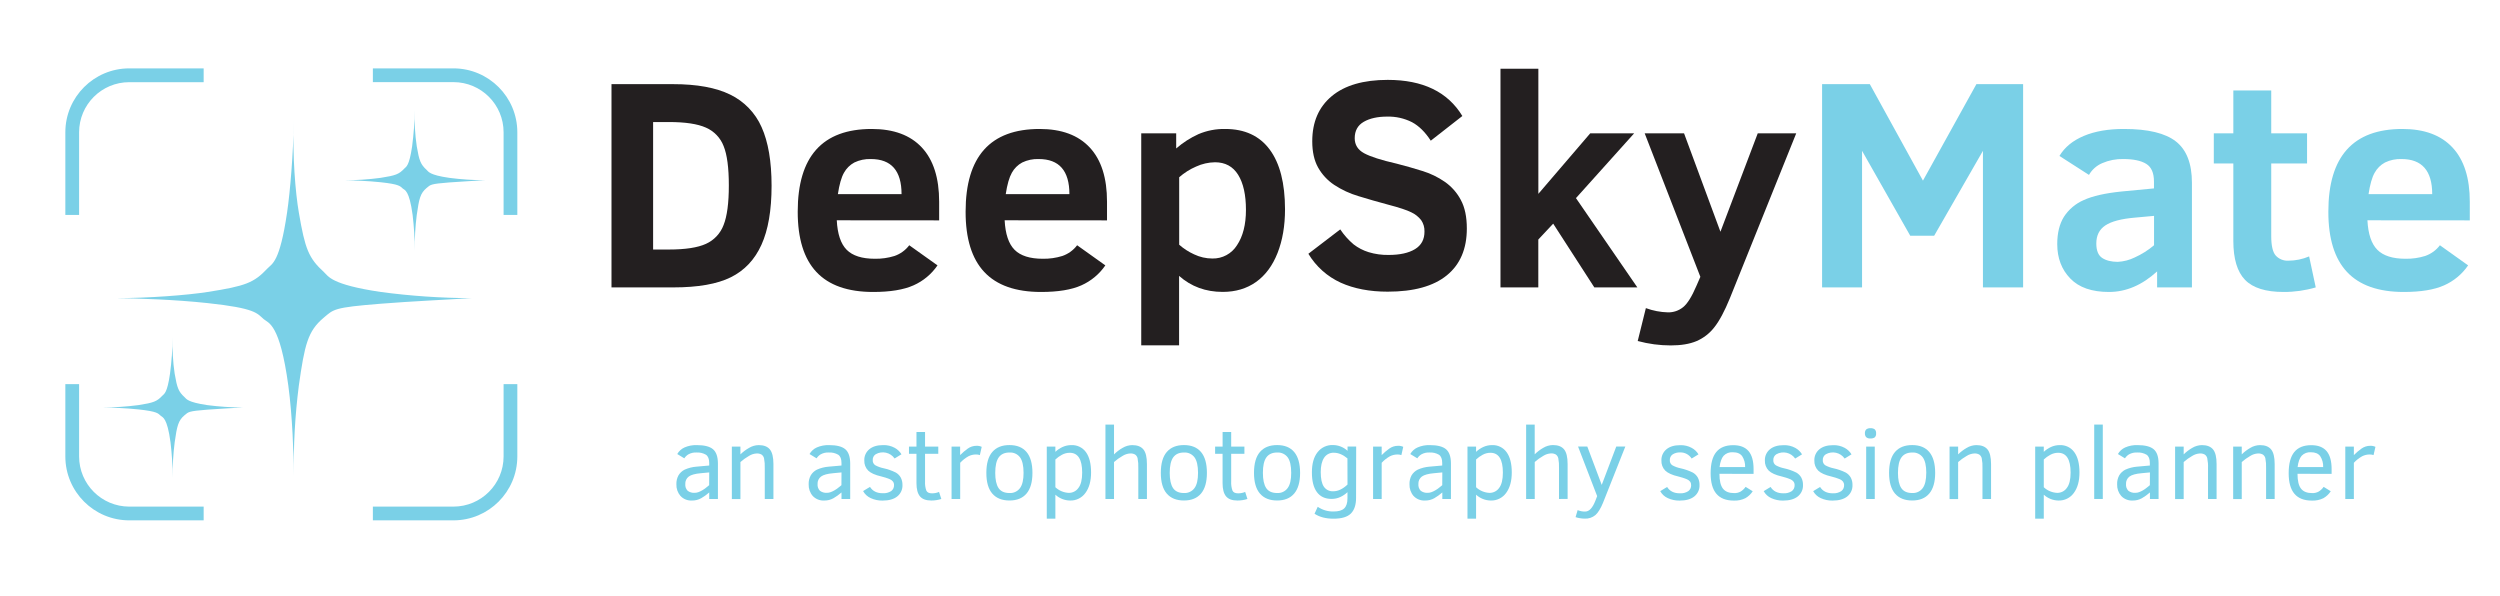
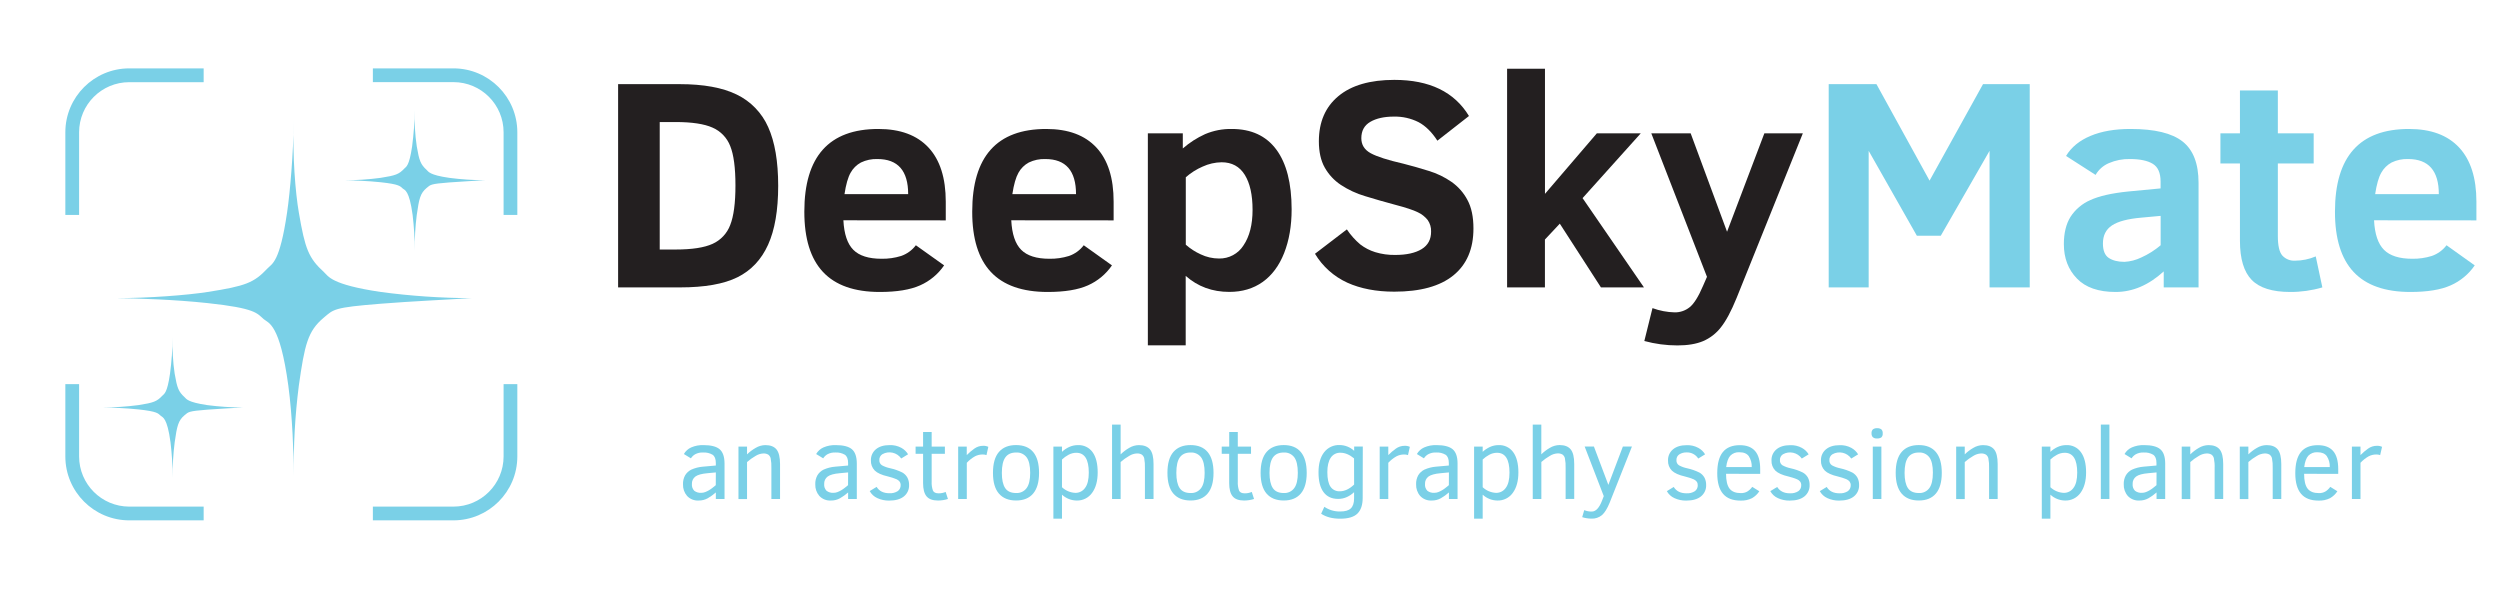
<svg xmlns="http://www.w3.org/2000/svg" viewBox="0 0 1512 360">
  <defs>
    <style>.cls-1{fill:#7ad0e7;}.cls-2{fill:#231f20;}</style>
  </defs>
  <g id="Light_theme" data-name="Light theme">
    <g id="Mate">
-       <path class="cls-1" d="M1199.28,173.82V91.22l-29.49,51.34h-14.48l-29.14-51.34v82.6H1102V50.89h28.87L1163,109.25l32.33-58.36h28.25V173.82Z" />
-       <path class="cls-1" d="M1304.62,173.82v-9.68q-13.59,12.44-29.13,12.44t-23.36-8.13q-7.91-8.13-7.91-20.83,0-9.94,4-16.43a27,27,0,0,1,12-10.17q8-3.69,22.87-5.2l19.63-1.87v-4.17q0-7.82-4.71-10.7t-13.77-2.89a30.3,30.3,0,0,0-12.83,2.49,16.8,16.8,0,0,0-8,7.1l-17.86-11.46q4.71-7.89,14.75-12.12T1284.64,78q21.77,0,31.4,7.59t9.64,24.92v63.33Zm-1.86-43.26-11.64,1.07q-12.34,1.06-17.81,4.71t-5.46,10.92q0,6.41,3.55,8.75t9.42,2.36a26.36,26.36,0,0,0,10.17-2.62,49.57,49.57,0,0,0,11.77-7.42Z" />
-       <path class="cls-1" d="M1400.56,173.82a67.66,67.66,0,0,1-19.46,2.76q-16.17,0-23.27-7.29t-7.11-23.62V98.85h-11.81V80.65h11.81V54.71h22.92V80.65h21.67v18.2h-21.67v43.88q0,8.72,2.71,11.82a9.66,9.66,0,0,0,7.68,3.11,32.46,32.46,0,0,0,12.53-2.58Z" />
-       <path class="cls-1" d="M1431.82,133.23q.63,12.44,6,17.85t17.06,5.42a37.6,37.6,0,0,0,11.85-1.69,18.93,18.93,0,0,0,8.93-6.48l17.06,12.17a34.56,34.56,0,0,1-14.53,12.08q-8.93,4-24.38,4-23,0-34.33-12.08T1408.19,128q0-50,44.77-50,19.9,0,30.34,11.24T1493.73,122v11.28ZM1471,117.42q0-21.23-18.56-21.23a21.25,21.25,0,0,0-10,2.09,15.64,15.64,0,0,0-6.26,6.21q-2.36,4.14-3.69,12.93Z" />
+       <path class="cls-1" d="M1203.28,173.82V91.22l-29.49,51.34h-14.48l-29.14-51.34v82.6H1106V50.89h28.87L1167,109.25l32.33-58.36h28.25V173.82Z" />
+       <path class="cls-1" d="M1308.62,173.82v-9.68q-13.59,12.44-29.13,12.44t-23.36-8.13q-7.91-8.13-7.91-20.83,0-9.94,4-16.43a27,27,0,0,1,12-10.17q8-3.69,22.87-5.2l19.63-1.87v-4.17q0-7.82-4.71-10.7t-13.77-2.89a30.3,30.3,0,0,0-12.83,2.49,16.8,16.8,0,0,0-8,7.1l-17.86-11.46q4.71-7.89,14.75-12.12T1288.64,78q21.77,0,31.4,7.59t9.64,24.92v63.33Zm-1.86-43.26-11.64,1.07q-12.34,1.06-17.81,4.71t-5.46,10.92q0,6.41,3.55,8.75t9.42,2.36a26.36,26.36,0,0,0,10.17-2.62,49.57,49.57,0,0,0,11.77-7.42Z" />
+       <path class="cls-1" d="M1404.56,173.82a67.66,67.66,0,0,1-19.46,2.76q-16.17,0-23.27-7.29t-7.11-23.62V98.85h-11.81V80.65h11.81V54.71h22.92V80.65h21.67v18.2h-21.67v43.88q0,8.72,2.71,11.82a9.66,9.66,0,0,0,7.68,3.11,32.46,32.46,0,0,0,12.53-2.58Z" />
+       <path class="cls-1" d="M1435.82,133.23q.63,12.44,6,17.85t17.06,5.42a37.6,37.6,0,0,0,11.85-1.69,18.93,18.93,0,0,0,8.93-6.48l17.06,12.17a34.56,34.56,0,0,1-14.53,12.08q-8.93,4-24.38,4-23,0-34.33-12.08T1412.19,128q0-50,44.77-50,19.9,0,30.34,11.24T1497.73,122v11.28ZM1475,117.42q0-21.23-18.56-21.23a21.25,21.25,0,0,0-10,2.09,15.64,15.64,0,0,0-6.26,6.21q-2.36,4.14-3.69,12.93Z" />
    </g>
    <g id="Deepsky">
-       <path class="cls-2" d="M466.65,112.36q0,22.2-6.13,35.7T442,167.69q-12.35,6.13-34.73,6.13H369.83V50.89H407q21.76,0,34.6,6.31a39.59,39.59,0,0,1,19,19.67Q466.64,90.24,466.65,112.36Zm-25.85-.18q0-16.08-3.16-23.85a20,20,0,0,0-10.7-11.15q-7.54-3.37-22.38-3.37H395v77.1h9.6q14.83,0,22.34-3.42a20.31,20.31,0,0,0,10.7-11.42Q440.8,128.08,440.8,112.18Z" />
-       <path class="cls-2" d="M506.08,133.23q.63,12.44,6,17.85t17.06,5.42A37.71,37.71,0,0,0,541,154.81a18.9,18.9,0,0,0,8.92-6.48L567,160.5a34.53,34.53,0,0,1-14.52,12.08q-8.94,4-24.39,4-23,0-34.33-12.08T482.46,128q0-50,44.76-50,19.9,0,30.34,11.24T568,122v11.28Zm39.18-15.81q0-21.23-18.57-21.23a21.28,21.28,0,0,0-10,2.09,15.64,15.64,0,0,0-6.26,6.21q-2.36,4.14-3.68,12.93Z" />
-       <path class="cls-2" d="M607.61,133.23q.63,12.44,6,17.85t17.06,5.42a37.6,37.6,0,0,0,11.85-1.69,18.93,18.93,0,0,0,8.93-6.48l17.06,12.17A34.62,34.62,0,0,1,654,172.58q-8.92,4-24.38,4-23,0-34.33-12.08T584,128q0-50,44.77-50,19.9,0,30.34,11.24T669.52,122v11.28Zm39.17-15.81q0-21.23-18.56-21.23a21.25,21.25,0,0,0-10,2.09,15.64,15.64,0,0,0-6.26,6.21q-2.35,4.14-3.69,12.93Z" />
-       <path class="cls-2" d="M777.18,126.57q0,15-4.53,26.47t-13,17.5q-8.45,6-20.16,6-15.46,0-26.38-9.69v42H690.22V80.65h21.14v9.14a55.16,55.16,0,0,1,13.46-8.66A39.4,39.4,0,0,1,741,78q17.67,0,26.91,12.44T777.18,126.57Zm-23.63.35q0-13.59-4.71-21.18t-14-7.6a28.34,28.34,0,0,0-11.5,2.62,38.66,38.66,0,0,0-10.17,6.44V148a36.09,36.09,0,0,0,9,5.82,25.64,25.64,0,0,0,11.06,2.53,17.08,17.08,0,0,0,14.88-8Q753.55,140.25,753.55,126.92Z" />
-       <path class="cls-2" d="M887.14,138.2q0,18.48-12.12,28.34t-35.75,9.86q-16.35,0-28.38-5.42a44.29,44.29,0,0,1-19.59-17.5l19.28-14.74a43.8,43.8,0,0,0,8.08,9.06,28.6,28.6,0,0,0,9.06,4.7,39.25,39.25,0,0,0,12.08,1.69q10.22,0,16-3.51t5.72-10.7a11.37,11.37,0,0,0-2-6.84,16.26,16.26,0,0,0-6-4.75q-4-2-13.86-4.58-9.58-2.57-18.07-5.19a54.89,54.89,0,0,1-14.66-6.8,30.64,30.64,0,0,1-9.73-10.48q-3.55-6.3-3.55-15.9,0-17.49,11.82-27.31t33.84-9.82q31.89,0,45.12,21.85l-19.1,14.93q-5.06-7.82-11.37-11.2a31.5,31.5,0,0,0-15-3.37q-8.7,0-14.16,3.15t-5.47,9.91q0,6,5.69,9.1T844.78,99q7.82,2,15.45,4.4A49.07,49.07,0,0,1,873.87,110a31,31,0,0,1,9.63,10.92Q887.15,127.63,887.14,138.2Z" />
-       <path class="cls-2" d="M964.25,173.82l-24.88-38.55-9,9.6v28.95H907.49V41.56H930.4v75.68l31.36-36.59h26.56l-35.18,39.17,37.13,54Z" />
-       <path class="cls-2" d="M995.42,186.35a41.85,41.85,0,0,0,13.42,2.57,14.11,14.11,0,0,0,9.06-3.11q3.9-3.1,8.08-12.88l2.4-5.5L994.71,80.65h23.81l22,59.51,22.56-59.51h23.27l-40.06,99.57q-4.89,12-9.5,17.76a27.09,27.09,0,0,1-10.8,8.35q-6.16,2.58-15.5,2.58a76.08,76.08,0,0,1-20-2.67Z" />
+       <path class="cls-2" d="M470.65,112.36q0,22.2-6.13,35.7T446,167.69q-12.35,6.13-34.73,6.13H373.83V50.89H411q21.76,0,34.6,6.31a39.59,39.59,0,0,1,19,19.67Q470.64,90.24,470.65,112.36Zm-25.85-.18q0-16.08-3.16-23.85a20,20,0,0,0-10.7-11.15q-7.54-3.37-22.38-3.37H399v77.1h9.6q14.83,0,22.34-3.42a20.31,20.31,0,0,0,10.7-11.42Q444.8,128.08,444.8,112.18Z" />
+       <path class="cls-2" d="M510.08,133.23q.63,12.44,6,17.85t17.06,5.42A37.71,37.71,0,0,0,545,154.81a18.9,18.9,0,0,0,8.92-6.48L571,160.5a34.53,34.53,0,0,1-14.52,12.08q-8.94,4-24.39,4-23,0-34.33-12.08T486.46,128q0-50,44.76-50,19.9,0,30.34,11.24T572,122v11.28Zm39.18-15.81q0-21.23-18.57-21.23a21.28,21.28,0,0,0-10,2.09,15.64,15.64,0,0,0-6.26,6.21q-2.35,4.14-3.68,12.93Z" />
+       <path class="cls-2" d="M611.61,133.23q.63,12.44,6,17.85t17.06,5.42a37.6,37.6,0,0,0,11.85-1.69,18.93,18.93,0,0,0,8.93-6.48l17.06,12.17A34.62,34.62,0,0,1,658,172.58q-8.92,4-24.38,4-23,0-34.33-12.08T588,128q0-50,44.77-50,19.9,0,30.34,11.24T673.52,122v11.28Zm39.17-15.81q0-21.23-18.56-21.23a21.25,21.25,0,0,0-10,2.09,15.64,15.64,0,0,0-6.26,6.21q-2.35,4.14-3.69,12.93Z" />
+       <path class="cls-2" d="M781.18,126.57q0,15-4.53,26.47t-13,17.5q-8.45,6-20.16,6-15.46,0-26.38-9.69v42H694.22V80.65h21.14v9.14a55.16,55.16,0,0,1,13.46-8.66A39.4,39.4,0,0,1,745,78q17.67,0,26.91,12.44T781.18,126.57Zm-23.63.35q0-13.59-4.71-21.18t-14-7.6a28.34,28.34,0,0,0-11.5,2.62,38.66,38.66,0,0,0-10.17,6.44V148a36.09,36.09,0,0,0,9,5.82,25.64,25.64,0,0,0,11.06,2.53,17.08,17.08,0,0,0,14.88-8Q757.55,140.25,757.55,126.92Z" />
+       <path class="cls-2" d="M891.14,138.2q0,18.48-12.12,28.34t-35.75,9.86q-16.35,0-28.38-5.42a44.29,44.29,0,0,1-19.59-17.5l19.28-14.74a43.8,43.8,0,0,0,8.08,9.06,28.6,28.6,0,0,0,9.06,4.7,39.25,39.25,0,0,0,12.08,1.69q10.22,0,16-3.51t5.72-10.7a11.37,11.37,0,0,0-2-6.84,16.26,16.26,0,0,0-6-4.75q-4-2-13.86-4.58-9.58-2.57-18.07-5.19a54.89,54.89,0,0,1-14.66-6.8,30.64,30.64,0,0,1-9.73-10.48q-3.55-6.3-3.55-15.9,0-17.49,11.82-27.31t33.84-9.82q31.89,0,45.12,21.85l-19.1,14.93q-5.06-7.82-11.37-11.2a31.5,31.5,0,0,0-15-3.37q-8.7,0-14.16,3.15t-5.47,9.91q0,6,5.69,9.1T848.78,99q7.82,2,15.45,4.4A49.07,49.07,0,0,1,877.87,110a31,31,0,0,1,9.63,10.92Q891.15,127.63,891.14,138.2Z" />
+       <path class="cls-2" d="M968.25,173.82l-24.88-38.55-9,9.6v28.95H911.49V41.56H934.4v75.68l31.36-36.59h26.56l-35.18,39.17,37.13,54Z" />
+       <path class="cls-2" d="M999.42,186.35a41.85,41.85,0,0,0,13.42,2.57,14.11,14.11,0,0,0,9.06-3.11q3.9-3.1,8.08-12.88l2.4-5.5L998.71,80.65h23.81l22,59.51,22.56-59.51h23.27l-40.06,99.57q-4.89,12-9.5,17.76a27.09,27.09,0,0,1-10.8,8.35q-6.16,2.58-15.5,2.58a76.08,76.08,0,0,1-20-2.67Z" />
    </g>
    <g id="Tagline">
-       <path class="cls-1" d="M428.94,301.78v-3.95a30.34,30.34,0,0,1-4.87,3.5,10.94,10.94,0,0,1-5.52,1.39,8.87,8.87,0,0,1-7-2.76,10.24,10.24,0,0,1-2.47-7.09,10.43,10.43,0,0,1,1.29-5.42,9,9,0,0,1,3.71-3.41,21.38,21.38,0,0,1,7.05-1.8l7.8-.69V280q0-3.66-2-5a10.22,10.22,0,0,0-5.63-1.33,9.15,9.15,0,0,0-4.94,1.11,7.41,7.41,0,0,0-2.49,2.42l-4.26-2.6a9.51,9.51,0,0,1,4.42-4,17.22,17.22,0,0,1,7.39-1.4q6.83,0,9.78,2.47t3,8.58v21.53Zm0-16.06-5.08.48q-5.16.45-7.28,2a5.27,5.27,0,0,0-2.11,4.54,5.15,5.15,0,0,0,1.42,4.08,6.32,6.32,0,0,0,4.26,1.24,6.49,6.49,0,0,0,2.32-.44,14.71,14.71,0,0,0,2.27-1.09,17.62,17.62,0,0,0,2.16-1.48l2-1.61Z" />
-       <path class="cls-1" d="M462.53,301.78V283.12a25.72,25.72,0,0,0-.45-6,3.81,3.81,0,0,0-1.48-2.19,5.47,5.47,0,0,0-3-.68,9.7,9.7,0,0,0-4.65,1.51,31.22,31.22,0,0,0-5.14,3.68v22.38h-5.19V270.1h5.19v4.71A25,25,0,0,1,453,270.9a11.64,11.64,0,0,1,5.89-1.7q4.59,0,6.73,2.61t2.15,8.83v21.14Z" />
-       <path class="cls-1" d="M508.94,301.78v-3.95a30.34,30.34,0,0,1-4.87,3.5,10.94,10.94,0,0,1-5.52,1.39,8.87,8.87,0,0,1-7-2.76,10.24,10.24,0,0,1-2.47-7.09,10.43,10.43,0,0,1,1.29-5.42,9,9,0,0,1,3.71-3.41,21.38,21.38,0,0,1,7.05-1.8l7.8-.69V280q0-3.66-2-5a10.22,10.22,0,0,0-5.63-1.33,9.15,9.15,0,0,0-4.94,1.11,7.41,7.41,0,0,0-2.49,2.42l-4.26-2.6a9.51,9.51,0,0,1,4.42-4,17.22,17.22,0,0,1,7.39-1.4q6.83,0,9.78,2.47t3,8.58v21.53Zm0-16.06-5.08.48q-5.16.45-7.28,2a5.27,5.27,0,0,0-2.11,4.54,5.15,5.15,0,0,0,1.42,4.08,6.32,6.32,0,0,0,4.26,1.24,6.49,6.49,0,0,0,2.32-.44,14.71,14.71,0,0,0,2.27-1.09,17.62,17.62,0,0,0,2.16-1.48l2-1.61Z" />
-       <path class="cls-1" d="M545.81,293.24a8.44,8.44,0,0,1-3.14,7q-3.13,2.52-8.94,2.52a16.43,16.43,0,0,1-7.1-1.49A9.81,9.81,0,0,1,522,297l4.17-2.54q2.38,3.84,7.67,3.84A8.42,8.42,0,0,0,539,297a4.25,4.25,0,0,0,1.71-3.55,3.52,3.52,0,0,0-.61-2.16,4.78,4.78,0,0,0-1.87-1.45,36,36,0,0,0-5.19-1.68q-5.66-1.29-8-3.59a8.23,8.23,0,0,1-2.31-6.1,8.34,8.34,0,0,1,3-6.74q3-2.53,8.36-2.53a13.62,13.62,0,0,1,7,1.63,10.75,10.75,0,0,1,4.11,3.92l-4.14,2.54a8.7,8.7,0,0,0-11.43-2.57,3.94,3.94,0,0,0-1.8,3.57,3.39,3.39,0,0,0,1.57,3.11,18,18,0,0,0,4.93,1.78,31.64,31.64,0,0,1,7.42,2.6,7.9,7.9,0,0,1,3,3A9.21,9.21,0,0,1,545.81,293.24Z" />
-       <path class="cls-1" d="M569.31,301.78a20,20,0,0,1-6,.94q-4.83,0-6.93-2.54t-2.1-8V274.45h-4.53V270.1h4.53v-8.82h5.19v8.82h8v4.35h-8v16.76a14.21,14.21,0,0,0,.77,5.5c.52,1.11,1.66,1.66,3.43,1.66a10.56,10.56,0,0,0,4.26-.85Z" />
-       <path class="cls-1" d="M592.62,275.24a6.34,6.34,0,0,0-2.41-.37,9.93,9.93,0,0,0-4.49,1.08,20.49,20.49,0,0,0-5,3.94v21.89H575.5V270.1h5.19v5.14a34,34,0,0,1,4.58-3.91,9,9,0,0,1,5.33-1.71,6.68,6.68,0,0,1,3.14.63Z" />
-       <path class="cls-1" d="M624.42,286q0,8.24-3.55,12.47t-10.34,4.23q-6.79,0-10.39-4.18T596.55,286q0-8.49,3.61-12.66t10.37-4.16q6.83,0,10.36,4.24T624.42,286Zm-5.37,0q0-6.47-2.13-9.39a7.37,7.37,0,0,0-6.39-2.93q-4.38,0-6.49,2.94T601.92,286q0,6.19,2,9.18t6.57,3a7.35,7.35,0,0,0,6.42-3Q619.05,292.27,619.05,286Z" />
-       <path class="cls-1" d="M659.88,285.72q0,7.78-3.4,12.39a11,11,0,0,1-9.35,4.61,13.32,13.32,0,0,1-8.84-3.53v14.52h-5.2V270.1h5.2v3.17a15.87,15.87,0,0,1,4.28-2.9A12.58,12.58,0,0,1,648,269.2a10.29,10.29,0,0,1,8.79,4.27Q659.88,277.75,659.88,285.72Zm-5.38.12q0-12-7.55-12a9.7,9.7,0,0,0-4.74,1.24,18,18,0,0,0-3.92,2.83v16.77a12.65,12.65,0,0,0,8.15,3.41,7,7,0,0,0,5.8-3C653.75,293.13,654.5,290.05,654.5,285.84Z" />
-       <path class="cls-1" d="M688.45,301.78V283.12a26.32,26.32,0,0,0-.44-6,3.87,3.87,0,0,0-1.46-2.19,5.46,5.46,0,0,0-3-.69,9.7,9.7,0,0,0-4.65,1.51,30.8,30.8,0,0,0-5.14,3.68v22.38h-5.19v-45h5.19v18a25,25,0,0,1,5.14-3.91,11.64,11.64,0,0,1,5.88-1.7q4.59,0,6.74,2.61t2.14,8.83v21.14Z" />
-       <path class="cls-1" d="M729.94,286q0,8.24-3.54,12.47t-10.35,4.23q-6.79,0-10.39-4.18T702.07,286q0-8.49,3.61-12.66t10.37-4.16q6.83,0,10.36,4.24T729.94,286Zm-5.37,0q0-6.47-2.13-9.39a7.37,7.37,0,0,0-6.39-2.93q-4.38,0-6.49,2.94T707.45,286c0,4.13.67,7.19,2,9.18s3.55,3,6.57,3a7.35,7.35,0,0,0,6.42-3Q724.57,292.27,724.57,286Z" />
-       <path class="cls-1" d="M754.44,301.78a20,20,0,0,1-6,.94q-4.83,0-6.93-2.54t-2.1-8V274.45H734.9V270.1h4.53v-8.82h5.19v8.82h8v4.35h-8v16.76a14.21,14.21,0,0,0,.77,5.5c.52,1.11,1.66,1.66,3.43,1.66a10.56,10.56,0,0,0,4.26-.85Z" />
-       <path class="cls-1" d="M786.3,286q0,8.24-3.55,12.47t-10.34,4.23q-6.79,0-10.39-4.18T758.42,286q0-8.49,3.61-12.66t10.38-4.16q6.83,0,10.35,4.24T786.3,286Zm-5.38,0q0-6.47-2.12-9.39a7.38,7.38,0,0,0-6.39-2.93q-4.38,0-6.5,2.94T763.8,286q0,6.19,2,9.18t6.57,3a7.33,7.33,0,0,0,6.41-3Q780.92,292.27,780.92,286Z" />
-       <path class="cls-1" d="M820.15,301.09q0,6.38-3.15,9.5c-2.11,2.08-5.59,3.12-10.47,3.12q-7,0-11.5-3l1.93-4.2a16.28,16.28,0,0,0,9.57,2.84c3,0,5.1-.61,6.42-1.85s2-3.28,2-6.12v-3.71a16.24,16.24,0,0,1-4.26,2.9,12.4,12.4,0,0,1-5.37,1.17q-5.84,0-8.88-4.15t-3-12q0-7.74,3.41-12.08a11.23,11.23,0,0,1,9.33-4.35,13.11,13.11,0,0,1,8.82,3.5v-2.6h5.22Zm-5.22-23.86c-2.76-2.28-5.48-3.41-8.15-3.41a6.72,6.72,0,0,0-6,3.08q-2,3.08-2,8.6,0,6.11,1.91,8.87a6.4,6.4,0,0,0,5.64,2.76q4.35,0,8.64-4.07Z" />
-       <path class="cls-1" d="M847.55,275.24a6.39,6.39,0,0,0-2.42-.37,10,10,0,0,0-4.49,1.08,20.47,20.47,0,0,0-5,3.94v21.89h-5.2V270.1h5.2v5.14a33.94,33.94,0,0,1,4.57-3.91,9,9,0,0,1,5.33-1.71,6.65,6.65,0,0,1,3.14.63Z" />
-       <path class="cls-1" d="M872.31,301.78v-3.95a29.85,29.85,0,0,1-4.86,3.5,11,11,0,0,1-5.53,1.39,8.87,8.87,0,0,1-7-2.76,10.28,10.28,0,0,1-2.46-7.09,10.53,10.53,0,0,1,1.28-5.42,9.06,9.06,0,0,1,3.72-3.41,21.38,21.38,0,0,1,7-1.8l7.79-.69V280q0-3.66-2-5a10.19,10.19,0,0,0-5.63-1.33,9.2,9.2,0,0,0-4.94,1.11,7.41,7.41,0,0,0-2.49,2.42l-4.26-2.6a9.53,9.53,0,0,1,4.43-4,17.17,17.17,0,0,1,7.38-1.4q6.82,0,9.79,2.47t3,8.58v21.53Zm0-16.06-5.07.48c-3.45.3-5.87,1-7.28,2a5.27,5.27,0,0,0-2.11,4.54,5.18,5.18,0,0,0,1.41,4.08,6.32,6.32,0,0,0,4.26,1.24,6.55,6.55,0,0,0,2.33-.44,14.62,14.62,0,0,0,2.26-1.09,16.22,16.22,0,0,0,2.16-1.48l2-1.61Z" />
-       <path class="cls-1" d="M914.32,285.72q0,7.78-3.4,12.39a11,11,0,0,1-9.34,4.61,13.34,13.34,0,0,1-8.85-3.53v14.52h-5.2V270.1h5.2v3.17a15.93,15.93,0,0,1,4.29-2.9,12.53,12.53,0,0,1,5.37-1.17,10.28,10.28,0,0,1,8.79,4.27Q914.32,277.75,914.32,285.72Zm-5.38.12q0-12-7.55-12a9.7,9.7,0,0,0-4.74,1.24,18,18,0,0,0-3.92,2.83v16.77a12.67,12.67,0,0,0,8.15,3.41,7,7,0,0,0,5.8-3C908.19,293.13,908.94,290.05,908.94,285.84Z" />
-       <path class="cls-1" d="M942.89,301.78V283.12a26.32,26.32,0,0,0-.44-6A3.87,3.87,0,0,0,941,274.9a5.44,5.44,0,0,0-3-.69,9.7,9.7,0,0,0-4.65,1.51,31.22,31.22,0,0,0-5.14,3.68v22.38H923v-45h5.19v18a25,25,0,0,1,5.14-3.91,11.64,11.64,0,0,1,5.89-1.7q4.59,0,6.73,2.61t2.14,8.83v21.14Z" />
-       <path class="cls-1" d="M954.15,308.52a11.19,11.19,0,0,0,4.57.87q3.64,0,6.19-6.61l1.05-2.72-11.56-30H960l8.73,23.2,8.79-23.2H983l-13.53,34.1q-2.15,5.22-4.59,7.37a9.32,9.32,0,0,1-6.38,2.14,18.28,18.28,0,0,1-3-.27,15.35,15.35,0,0,1-2.59-.63Z" />
-       <path class="cls-1" d="M1027.87,293.24a8.41,8.41,0,0,1-3.14,7q-3.13,2.52-8.94,2.52a16.39,16.39,0,0,1-7.09-1.49,9.72,9.72,0,0,1-4.59-4.22l4.16-2.54q2.38,3.84,7.68,3.84a8.38,8.38,0,0,0,5.14-1.31,4.25,4.25,0,0,0,1.71-3.55,3.59,3.59,0,0,0-.6-2.16,4.89,4.89,0,0,0-1.88-1.45,35.53,35.53,0,0,0-5.19-1.68c-3.76-.86-6.42-2.06-8-3.59a8.23,8.23,0,0,1-2.31-6.1,8.37,8.37,0,0,1,3-6.74q3-2.53,8.37-2.53a13.58,13.58,0,0,1,6.94,1.63,10.6,10.6,0,0,1,4.11,3.92l-4.14,2.54a7.94,7.94,0,0,0-7-3.71,8,8,0,0,0-4.4,1.14,3.94,3.94,0,0,0-1.79,3.57,3.37,3.37,0,0,0,1.57,3.11,17.82,17.82,0,0,0,4.92,1.78,31.77,31.77,0,0,1,7.43,2.6,7.87,7.87,0,0,1,3,3A9.1,9.1,0,0,1,1027.87,293.24Z" />
-       <path class="cls-1" d="M1039.92,286.56q0,6.29,2.15,9t6.88,2.67a7.58,7.58,0,0,0,3.72-.89,10.18,10.18,0,0,0,3.08-2.89l4.29,2.66a12.9,12.9,0,0,1-4.41,4.18,14.32,14.32,0,0,1-7,1.47q-7.06,0-10.55-4.11t-3.49-12.41q0-8.7,3.4-12.85t10.25-4.15q6.16,0,9.24,3.54t3.08,10.92v2.9Zm15.53-4.08a11.24,11.24,0,0,0-1.8-6.61c-1.16-1.57-3-2.35-5.63-2.35a7,7,0,0,0-5.57,2.12q-1.86,2.13-2.46,6.84Z" />
-       <path class="cls-1" d="M1090.45,293.24a8.44,8.44,0,0,1-3.14,7c-2.1,1.68-5.07,2.52-8.94,2.52a16.43,16.43,0,0,1-7.1-1.49,9.81,9.81,0,0,1-4.59-4.22l4.17-2.54q2.39,3.84,7.67,3.84a8.42,8.42,0,0,0,5.15-1.31,4.25,4.25,0,0,0,1.71-3.55,3.52,3.52,0,0,0-.61-2.16,4.78,4.78,0,0,0-1.87-1.45,36.43,36.43,0,0,0-5.19-1.68q-5.65-1.29-8-3.59a8.23,8.23,0,0,1-2.31-6.1,8.34,8.34,0,0,1,3-6.74q3-2.53,8.36-2.53a13.62,13.62,0,0,1,7,1.63,10.75,10.75,0,0,1,4.11,3.92l-4.14,2.54a8.7,8.7,0,0,0-11.43-2.57,3.94,3.94,0,0,0-1.8,3.57,3.39,3.39,0,0,0,1.57,3.11,18.08,18.08,0,0,0,4.92,1.78,31.59,31.59,0,0,1,7.43,2.6,8,8,0,0,1,3,3A9.21,9.21,0,0,1,1090.45,293.24Z" />
-       <path class="cls-1" d="M1120.38,293.24a8.44,8.44,0,0,1-3.14,7q-3.15,2.52-8.94,2.52a16.43,16.43,0,0,1-7.1-1.49,9.81,9.81,0,0,1-4.59-4.22l4.17-2.54q2.38,3.84,7.67,3.84a8.42,8.42,0,0,0,5.15-1.31,4.25,4.25,0,0,0,1.71-3.55,3.59,3.59,0,0,0-.61-2.16,4.85,4.85,0,0,0-1.87-1.45,36.25,36.25,0,0,0-5.2-1.68q-5.64-1.29-8-3.59a8.23,8.23,0,0,1-2.31-6.1,8.34,8.34,0,0,1,3-6.74q3-2.53,8.36-2.53a13.62,13.62,0,0,1,7,1.63,10.75,10.75,0,0,1,4.11,3.92l-4.14,2.54a8.7,8.7,0,0,0-11.43-2.57,3.94,3.94,0,0,0-1.8,3.57,3.37,3.37,0,0,0,1.57,3.11,18.08,18.08,0,0,0,4.92,1.78,31.59,31.59,0,0,1,7.43,2.6,8,8,0,0,1,3,3A9.21,9.21,0,0,1,1120.38,293.24Z" />
-       <path class="cls-1" d="M1134.66,262.07a3,3,0,0,1-.81,2.46,4.21,4.21,0,0,1-2.6.65,3.41,3.41,0,0,1-2.63-.82,3.33,3.33,0,0,1-.72-2.29,3.09,3.09,0,0,1,.78-2.34,3.7,3.7,0,0,1,2.57-.74,3.87,3.87,0,0,1,2.63.71A3.07,3.07,0,0,1,1134.66,262.07Zm-6,39.71V270.1h5.2v31.68Z" />
-       <path class="cls-1" d="M1170.39,286q0,8.24-3.55,12.47t-10.34,4.23q-6.8,0-10.39-4.18T1142.52,286q0-8.49,3.6-12.66t10.38-4.16q6.82,0,10.36,4.24T1170.39,286Zm-5.37,0q0-6.47-2.13-9.39a7.37,7.37,0,0,0-6.39-2.93c-2.92,0-5.09,1-6.49,2.94s-2.12,5.09-2.12,9.38q0,6.19,2,9.18t6.57,3a7.35,7.35,0,0,0,6.42-3Q1165,292.27,1165,286Z" />
-       <path class="cls-1" d="M1199,301.78V283.12a25.72,25.72,0,0,0-.45-6,3.81,3.81,0,0,0-1.48-2.19,5.47,5.47,0,0,0-3-.68,9.7,9.7,0,0,0-4.65,1.51,31.22,31.22,0,0,0-5.14,3.68v22.38h-5.19V270.1h5.19v4.71a25.22,25.22,0,0,1,5.14-3.91,11.64,11.64,0,0,1,5.89-1.7q4.59,0,6.73,2.61t2.15,8.83v21.14Z" />
-       <path class="cls-1" d="M1257.67,285.72q0,7.78-3.4,12.39a11,11,0,0,1-9.34,4.61,13.36,13.36,0,0,1-8.85-3.53v14.52h-5.2V270.1h5.2v3.17a15.93,15.93,0,0,1,4.29-2.9,12.53,12.53,0,0,1,5.37-1.17,10.27,10.27,0,0,1,8.79,4.27Q1257.67,277.75,1257.67,285.72Zm-5.37.12q0-12-7.55-12a9.71,9.71,0,0,0-4.75,1.24,18,18,0,0,0-3.92,2.83v16.77a12.67,12.67,0,0,0,8.15,3.41,7,7,0,0,0,5.8-3C1251.54,293.13,1252.3,290.05,1252.3,285.84Z" />
-       <path class="cls-1" d="M1266.58,301.78v-45h5.19v45Z" />
-       <path class="cls-1" d="M1300.28,301.78v-3.95a29.85,29.85,0,0,1-4.86,3.5,10.94,10.94,0,0,1-5.52,1.39,8.9,8.9,0,0,1-7-2.76,10.28,10.28,0,0,1-2.46-7.09,10.43,10.43,0,0,1,1.29-5.42,9,9,0,0,1,3.71-3.41,21.38,21.38,0,0,1,7-1.8l7.79-.69V280c0-2.44-.67-4.1-2-5a10.17,10.17,0,0,0-5.63-1.33,9.2,9.2,0,0,0-4.94,1.11,7.6,7.6,0,0,0-2.49,2.42l-4.25-2.6a9.51,9.51,0,0,1,4.42-4,17.17,17.17,0,0,1,7.38-1.4q6.82,0,9.79,2.47t3,8.58v21.53Zm0-16.06-5.07.48q-5.16.45-7.28,2a5.27,5.27,0,0,0-2.11,4.54,5.15,5.15,0,0,0,1.42,4.08,6.28,6.28,0,0,0,4.26,1.24,6.49,6.49,0,0,0,2.32-.44,14.71,14.71,0,0,0,2.27-1.09,16.79,16.79,0,0,0,2.15-1.48l2-1.61Z" />
-       <path class="cls-1" d="M1335.41,301.78V283.12a25,25,0,0,0-.46-6,3.76,3.76,0,0,0-1.48-2.19,5.44,5.44,0,0,0-3-.68,9.76,9.76,0,0,0-4.65,1.51,31.15,31.15,0,0,0-5.13,3.68v22.38h-5.19V270.1h5.19v4.71a25.15,25.15,0,0,1,5.13-3.91,11.7,11.7,0,0,1,5.89-1.7q4.59,0,6.74,2.61t2.14,8.83v21.14Z" />
-       <path class="cls-1" d="M1370.53,301.78V283.12a25.72,25.72,0,0,0-.45-6,3.81,3.81,0,0,0-1.48-2.19,5.47,5.47,0,0,0-3-.68,9.7,9.7,0,0,0-4.65,1.51,31.22,31.22,0,0,0-5.14,3.68v22.38h-5.19V270.1h5.19v4.71a25,25,0,0,1,5.14-3.91,11.64,11.64,0,0,1,5.89-1.7q4.59,0,6.73,2.61t2.15,8.83v21.14Z" />
-       <path class="cls-1" d="M1389.53,286.56q0,6.29,2.14,9t6.89,2.67a7.54,7.54,0,0,0,3.71-.89,10.06,10.06,0,0,0,3.08-2.89l4.29,2.66a12.9,12.9,0,0,1-4.41,4.18,14.32,14.32,0,0,1-7,1.47q-7.07,0-10.55-4.11t-3.49-12.41q0-8.7,3.4-12.85t10.25-4.15q6.17,0,9.24,3.54t3.08,10.92v2.9Zm15.52-4.08a11.24,11.24,0,0,0-1.8-6.61q-1.73-2.36-5.63-2.35a7,7,0,0,0-5.57,2.12q-1.86,2.13-2.46,6.84Z" />
-       <path class="cls-1" d="M1435.52,275.24a6.34,6.34,0,0,0-2.41-.37,9.93,9.93,0,0,0-4.49,1.08,20.49,20.49,0,0,0-5,3.94v21.89h-5.19V270.1h5.19v5.14a34,34,0,0,1,4.58-3.91,9,9,0,0,1,5.33-1.71,6.68,6.68,0,0,1,3.14.63Z" />
+       <path class="cls-1" d="M432.94,301.78v-3.95a30.34,30.34,0,0,1-4.87,3.5,10.94,10.94,0,0,1-5.52,1.39,8.87,8.87,0,0,1-7-2.76,10.24,10.24,0,0,1-2.47-7.09,10.43,10.43,0,0,1,1.29-5.42,9,9,0,0,1,3.71-3.41,21.38,21.38,0,0,1,7.05-1.8l7.8-.69V280q0-3.66-2-5a10.22,10.22,0,0,0-5.63-1.33,9.15,9.15,0,0,0-4.94,1.11,7.41,7.41,0,0,0-2.49,2.42l-4.26-2.6a9.51,9.51,0,0,1,4.42-4,17.22,17.22,0,0,1,7.39-1.4q6.83,0,9.78,2.47t3,8.58v21.53Zm0-16.06-5.08.48q-5.16.45-7.28,2a5.27,5.27,0,0,0-2.11,4.54,5.15,5.15,0,0,0,1.42,4.08,6.32,6.32,0,0,0,4.26,1.24,6.49,6.49,0,0,0,2.32-.44,14.71,14.71,0,0,0,2.27-1.09,17.62,17.62,0,0,0,2.16-1.48l2-1.61Z" />
+       <path class="cls-1" d="M466.53,301.78V283.12a25.72,25.72,0,0,0-.45-6,3.81,3.81,0,0,0-1.48-2.19,5.47,5.47,0,0,0-3-.68,9.7,9.7,0,0,0-4.65,1.51,31.22,31.22,0,0,0-5.14,3.68v22.38h-5.19V270.1h5.19v4.71A25,25,0,0,1,457,270.9a11.64,11.64,0,0,1,5.89-1.7q4.59,0,6.73,2.61t2.15,8.83v21.14Z" />
+       <path class="cls-1" d="M512.94,301.78v-3.95a30.34,30.34,0,0,1-4.87,3.5,10.94,10.94,0,0,1-5.52,1.39,8.87,8.87,0,0,1-7-2.76,10.24,10.24,0,0,1-2.47-7.09,10.43,10.43,0,0,1,1.29-5.42,9,9,0,0,1,3.71-3.41,21.38,21.38,0,0,1,7.05-1.8l7.8-.69V280q0-3.66-2-5a10.22,10.22,0,0,0-5.63-1.33,9.15,9.15,0,0,0-4.94,1.11,7.41,7.41,0,0,0-2.49,2.42l-4.26-2.6a9.51,9.51,0,0,1,4.42-4,17.22,17.22,0,0,1,7.39-1.4q6.83,0,9.78,2.47t3,8.58v21.53Zm0-16.06-5.08.48q-5.16.45-7.28,2a5.27,5.27,0,0,0-2.11,4.54,5.15,5.15,0,0,0,1.42,4.08,6.32,6.32,0,0,0,4.26,1.24,6.49,6.49,0,0,0,2.32-.44,14.71,14.71,0,0,0,2.27-1.09,17.62,17.62,0,0,0,2.16-1.48l2-1.61Z" />
+       <path class="cls-1" d="M549.81,293.24a8.44,8.44,0,0,1-3.14,7q-3.13,2.52-8.94,2.52a16.43,16.43,0,0,1-7.1-1.49A9.81,9.81,0,0,1,526,297l4.17-2.54q2.38,3.84,7.67,3.84A8.42,8.42,0,0,0,543,297a4.25,4.25,0,0,0,1.71-3.55,3.52,3.52,0,0,0-.61-2.16,4.78,4.78,0,0,0-1.87-1.45,36,36,0,0,0-5.19-1.68q-5.66-1.29-8-3.59a8.23,8.23,0,0,1-2.31-6.1,8.34,8.34,0,0,1,3-6.74q3-2.53,8.36-2.53a13.62,13.62,0,0,1,7,1.63,10.75,10.75,0,0,1,4.11,3.92l-4.14,2.54a8.7,8.7,0,0,0-11.43-2.57,3.94,3.94,0,0,0-1.8,3.57,3.39,3.39,0,0,0,1.57,3.11,18,18,0,0,0,4.93,1.78,31.64,31.64,0,0,1,7.42,2.6,7.9,7.9,0,0,1,3,3A9.21,9.21,0,0,1,549.81,293.24Z" />
+       <path class="cls-1" d="M573.31,301.78a20,20,0,0,1-6,.94q-4.83,0-6.93-2.54t-2.1-8V274.45h-4.53V270.1h4.53v-8.82h5.19v8.82h8v4.35h-8v16.76a14.21,14.21,0,0,0,.77,5.5c.52,1.11,1.66,1.66,3.43,1.66a10.56,10.56,0,0,0,4.26-.85Z" />
+       <path class="cls-1" d="M596.62,275.24a6.34,6.34,0,0,0-2.41-.37,9.93,9.93,0,0,0-4.49,1.08,20.49,20.49,0,0,0-5,3.94v21.89H579.5V270.1h5.19v5.14a34,34,0,0,1,4.58-3.91,9,9,0,0,1,5.33-1.71,6.68,6.68,0,0,1,3.14.63Z" />
+       <path class="cls-1" d="M628.42,286q0,8.24-3.55,12.47t-10.34,4.23q-6.79,0-10.39-4.18T600.55,286q0-8.49,3.61-12.66t10.37-4.16q6.83,0,10.36,4.24T628.42,286Zm-5.37,0q0-6.47-2.13-9.39a7.37,7.37,0,0,0-6.39-2.93q-4.38,0-6.49,2.94T605.92,286q0,6.19,2,9.18t6.57,3a7.35,7.35,0,0,0,6.42-3Q623.05,292.27,623.05,286Z" />
+       <path class="cls-1" d="M663.88,285.72q0,7.78-3.4,12.39a11,11,0,0,1-9.35,4.61,13.32,13.32,0,0,1-8.84-3.53v14.52h-5.2V270.1h5.2v3.17a15.87,15.87,0,0,1,4.28-2.9A12.58,12.58,0,0,1,652,269.2a10.29,10.29,0,0,1,8.79,4.27Q663.88,277.75,663.88,285.72Zm-5.38.12q0-12-7.55-12a9.7,9.7,0,0,0-4.74,1.24,18,18,0,0,0-3.92,2.83v16.77a12.65,12.65,0,0,0,8.15,3.41,7,7,0,0,0,5.8-3C657.75,293.13,658.5,290.05,658.5,285.84Z" />
+       <path class="cls-1" d="M692.45,301.78V283.12a26.32,26.32,0,0,0-.44-6,3.87,3.87,0,0,0-1.46-2.19,5.46,5.46,0,0,0-3-.69,9.7,9.7,0,0,0-4.65,1.51,30.8,30.8,0,0,0-5.14,3.68v22.38h-5.19v-45h5.19v18a25,25,0,0,1,5.14-3.91,11.64,11.64,0,0,1,5.88-1.7q4.59,0,6.74,2.61t2.14,8.83v21.14Z" />
+       <path class="cls-1" d="M733.94,286q0,8.24-3.54,12.47t-10.35,4.23q-6.79,0-10.39-4.18T706.07,286q0-8.49,3.61-12.66t10.37-4.16q6.83,0,10.36,4.24T733.94,286Zm-5.37,0q0-6.47-2.13-9.39a7.37,7.37,0,0,0-6.39-2.93q-4.38,0-6.49,2.94T711.45,286c0,4.13.67,7.19,2,9.18s3.55,3,6.57,3a7.35,7.35,0,0,0,6.42-3Q728.57,292.27,728.57,286Z" />
+       <path class="cls-1" d="M758.44,301.78a20,20,0,0,1-6,.94q-4.83,0-6.93-2.54t-2.1-8V274.45H738.9V270.1h4.53v-8.82h5.19v8.82h8v4.35h-8v16.76a14.21,14.21,0,0,0,.77,5.5c.52,1.11,1.66,1.66,3.43,1.66a10.56,10.56,0,0,0,4.26-.85Z" />
+       <path class="cls-1" d="M790.3,286q0,8.24-3.55,12.47t-10.34,4.23q-6.79,0-10.39-4.18T762.42,286q0-8.49,3.61-12.66t10.38-4.16q6.83,0,10.35,4.24T790.3,286Zm-5.38,0q0-6.47-2.12-9.39a7.38,7.38,0,0,0-6.39-2.93q-4.38,0-6.5,2.94T767.8,286q0,6.19,2,9.18t6.57,3a7.33,7.33,0,0,0,6.41-3Q784.92,292.27,784.92,286Z" />
+       <path class="cls-1" d="M824.15,301.09q0,6.38-3.15,9.5c-2.11,2.08-5.59,3.12-10.47,3.12q-7,0-11.5-3l1.93-4.2a16.28,16.28,0,0,0,9.57,2.84c3,0,5.1-.61,6.42-1.85s2-3.28,2-6.12v-3.71a16.24,16.24,0,0,1-4.26,2.9,12.4,12.4,0,0,1-5.37,1.17q-5.84,0-8.88-4.15t-3-12q0-7.74,3.41-12.08a11.23,11.23,0,0,1,9.33-4.35,13.11,13.11,0,0,1,8.82,3.5v-2.6h5.22Zm-5.22-23.86c-2.76-2.28-5.48-3.41-8.15-3.41a6.72,6.72,0,0,0-6,3.08q-2,3.08-2,8.6,0,6.11,1.91,8.87a6.4,6.4,0,0,0,5.64,2.76q4.35,0,8.64-4.07Z" />
+       <path class="cls-1" d="M851.55,275.24a6.39,6.39,0,0,0-2.42-.37,10,10,0,0,0-4.49,1.08,20.47,20.47,0,0,0-5,3.94v21.89h-5.2V270.1h5.2v5.14a33.94,33.94,0,0,1,4.57-3.91,9,9,0,0,1,5.33-1.71,6.65,6.65,0,0,1,3.14.63Z" />
+       <path class="cls-1" d="M876.31,301.78v-3.95a29.85,29.85,0,0,1-4.86,3.5,11,11,0,0,1-5.53,1.39,8.87,8.87,0,0,1-7-2.76,10.28,10.28,0,0,1-2.46-7.09,10.53,10.53,0,0,1,1.28-5.42,9.06,9.06,0,0,1,3.72-3.41,21.38,21.38,0,0,1,7-1.8l7.79-.69V280q0-3.66-2-5a10.19,10.19,0,0,0-5.63-1.33,9.2,9.2,0,0,0-4.94,1.11,7.41,7.41,0,0,0-2.49,2.42l-4.26-2.6a9.53,9.53,0,0,1,4.43-4,17.17,17.17,0,0,1,7.38-1.4q6.82,0,9.79,2.47t3,8.58v21.53Zm0-16.06-5.07.48c-3.45.3-5.87,1-7.28,2a5.27,5.27,0,0,0-2.11,4.54,5.18,5.18,0,0,0,1.41,4.08,6.32,6.32,0,0,0,4.26,1.24,6.55,6.55,0,0,0,2.33-.44,14.62,14.62,0,0,0,2.26-1.09,16.22,16.22,0,0,0,2.16-1.48l2-1.61Z" />
+       <path class="cls-1" d="M918.32,285.72q0,7.78-3.4,12.39a11,11,0,0,1-9.34,4.61,13.34,13.34,0,0,1-8.85-3.53v14.52h-5.2V270.1h5.2v3.17a15.93,15.93,0,0,1,4.29-2.9,12.53,12.53,0,0,1,5.37-1.17,10.28,10.28,0,0,1,8.79,4.27Q918.32,277.75,918.32,285.72Zm-5.38.12q0-12-7.55-12a9.7,9.7,0,0,0-4.74,1.24,18,18,0,0,0-3.92,2.83v16.77a12.67,12.67,0,0,0,8.15,3.41,7,7,0,0,0,5.8-3C912.19,293.13,912.94,290.05,912.94,285.84Z" />
+       <path class="cls-1" d="M946.89,301.78V283.12a26.32,26.32,0,0,0-.44-6A3.87,3.87,0,0,0,945,274.9a5.44,5.44,0,0,0-3-.69,9.7,9.7,0,0,0-4.65,1.51,31.22,31.22,0,0,0-5.14,3.68v22.38H927v-45h5.19v18a25,25,0,0,1,5.14-3.91,11.64,11.64,0,0,1,5.89-1.7q4.59,0,6.73,2.61t2.14,8.83v21.14Z" />
+       <path class="cls-1" d="M958.15,308.52a11.19,11.19,0,0,0,4.57.87q3.64,0,6.19-6.61l1.05-2.72-11.56-30H964l8.73,23.2,8.79-23.2H987l-13.53,34.1q-2.15,5.22-4.59,7.37a9.32,9.32,0,0,1-6.38,2.14,18.28,18.28,0,0,1-3-.27,15.35,15.35,0,0,1-2.59-.63Z" />
+       <path class="cls-1" d="M1031.87,293.24a8.41,8.41,0,0,1-3.14,7q-3.13,2.52-8.94,2.52a16.39,16.39,0,0,1-7.09-1.49,9.72,9.72,0,0,1-4.59-4.22l4.16-2.54q2.38,3.84,7.68,3.84a8.38,8.38,0,0,0,5.14-1.31,4.25,4.25,0,0,0,1.71-3.55,3.59,3.59,0,0,0-.6-2.16,4.89,4.89,0,0,0-1.88-1.45,35.53,35.53,0,0,0-5.19-1.68c-3.76-.86-6.42-2.06-8-3.59a8.23,8.23,0,0,1-2.31-6.1,8.37,8.37,0,0,1,3-6.74q3-2.53,8.37-2.53a13.58,13.58,0,0,1,6.94,1.63,10.6,10.6,0,0,1,4.11,3.92l-4.14,2.54a7.94,7.94,0,0,0-7-3.71,8,8,0,0,0-4.4,1.14,3.94,3.94,0,0,0-1.79,3.57,3.37,3.37,0,0,0,1.57,3.11,17.82,17.82,0,0,0,4.92,1.78,31.77,31.77,0,0,1,7.43,2.6,7.87,7.87,0,0,1,3,3A9.1,9.1,0,0,1,1031.87,293.24Z" />
+       <path class="cls-1" d="M1043.92,286.56q0,6.29,2.15,9t6.88,2.67a7.58,7.58,0,0,0,3.72-.89,10.18,10.18,0,0,0,3.08-2.89l4.29,2.66a12.9,12.9,0,0,1-4.41,4.18,14.32,14.32,0,0,1-7,1.47q-7.06,0-10.55-4.11t-3.49-12.41q0-8.7,3.4-12.85t10.25-4.15q6.16,0,9.24,3.54t3.08,10.92v2.9Zm15.53-4.08a11.24,11.24,0,0,0-1.8-6.61c-1.16-1.57-3-2.35-5.63-2.35a7,7,0,0,0-5.57,2.12q-1.86,2.13-2.46,6.84Z" />
+       <path class="cls-1" d="M1094.45,293.24a8.44,8.44,0,0,1-3.14,7c-2.1,1.68-5.07,2.52-8.94,2.52a16.43,16.43,0,0,1-7.1-1.49,9.81,9.81,0,0,1-4.59-4.22l4.17-2.54q2.39,3.84,7.67,3.84a8.42,8.42,0,0,0,5.15-1.31,4.25,4.25,0,0,0,1.71-3.55,3.52,3.52,0,0,0-.61-2.16,4.78,4.78,0,0,0-1.87-1.45,36.43,36.43,0,0,0-5.19-1.68q-5.65-1.29-8-3.59a8.23,8.23,0,0,1-2.31-6.1,8.34,8.34,0,0,1,3-6.74q3-2.53,8.36-2.53a13.62,13.62,0,0,1,7,1.63,10.75,10.75,0,0,1,4.11,3.92l-4.14,2.54a8.7,8.7,0,0,0-11.43-2.57,3.94,3.94,0,0,0-1.8,3.57,3.39,3.39,0,0,0,1.57,3.11,18.08,18.08,0,0,0,4.92,1.78,31.59,31.59,0,0,1,7.43,2.6,8,8,0,0,1,3,3A9.21,9.21,0,0,1,1094.45,293.24Z" />
+       <path class="cls-1" d="M1124.38,293.24a8.44,8.44,0,0,1-3.14,7q-3.15,2.52-8.94,2.52a16.43,16.43,0,0,1-7.1-1.49,9.81,9.81,0,0,1-4.59-4.22l4.17-2.54q2.38,3.84,7.67,3.84a8.42,8.42,0,0,0,5.15-1.31,4.25,4.25,0,0,0,1.71-3.55,3.59,3.59,0,0,0-.61-2.16,4.85,4.85,0,0,0-1.87-1.45,36.25,36.25,0,0,0-5.2-1.68q-5.64-1.29-8-3.59a8.23,8.23,0,0,1-2.31-6.1,8.34,8.34,0,0,1,3-6.74q3-2.53,8.36-2.53a13.62,13.62,0,0,1,7,1.63,10.75,10.75,0,0,1,4.11,3.92l-4.14,2.54a8.7,8.7,0,0,0-11.43-2.57,3.94,3.94,0,0,0-1.8,3.57,3.37,3.37,0,0,0,1.57,3.11,18.08,18.08,0,0,0,4.92,1.78,31.59,31.59,0,0,1,7.43,2.6,8,8,0,0,1,3,3A9.21,9.21,0,0,1,1124.38,293.24Z" />
+       <path class="cls-1" d="M1138.66,262.07a3,3,0,0,1-.81,2.46,4.21,4.21,0,0,1-2.6.65,3.41,3.41,0,0,1-2.63-.82,3.33,3.33,0,0,1-.72-2.29,3.09,3.09,0,0,1,.78-2.34,3.7,3.7,0,0,1,2.57-.74,3.87,3.87,0,0,1,2.63.71A3.07,3.07,0,0,1,1138.66,262.07Zm-6,39.71V270.1h5.2v31.68Z" />
+       <path class="cls-1" d="M1174.39,286q0,8.24-3.55,12.47t-10.34,4.23q-6.8,0-10.39-4.18T1146.52,286q0-8.49,3.6-12.66t10.38-4.16q6.82,0,10.36,4.24T1174.39,286Zm-5.37,0q0-6.47-2.13-9.39a7.37,7.37,0,0,0-6.39-2.93c-2.92,0-5.09,1-6.49,2.94s-2.12,5.09-2.12,9.38q0,6.19,2,9.18t6.57,3a7.35,7.35,0,0,0,6.42-3Q1169,292.27,1169,286Z" />
+       <path class="cls-1" d="M1203,301.78V283.12a25.72,25.72,0,0,0-.45-6,3.81,3.81,0,0,0-1.48-2.19,5.47,5.47,0,0,0-3-.68,9.7,9.7,0,0,0-4.65,1.51,31.22,31.22,0,0,0-5.14,3.68v22.38h-5.19V270.1h5.19v4.71a25.22,25.22,0,0,1,5.14-3.91,11.64,11.64,0,0,1,5.89-1.7q4.59,0,6.73,2.61t2.15,8.83v21.14Z" />
+       <path class="cls-1" d="M1261.67,285.72q0,7.78-3.4,12.39a11,11,0,0,1-9.34,4.61,13.36,13.36,0,0,1-8.85-3.53v14.52h-5.2V270.1h5.2v3.17a15.93,15.93,0,0,1,4.29-2.9,12.53,12.53,0,0,1,5.37-1.17,10.27,10.27,0,0,1,8.79,4.27Q1261.67,277.75,1261.67,285.72Zm-5.37.12q0-12-7.55-12a9.71,9.71,0,0,0-4.75,1.24,18,18,0,0,0-3.92,2.83v16.77a12.67,12.67,0,0,0,8.15,3.41,7,7,0,0,0,5.8-3C1255.54,293.13,1256.3,290.05,1256.3,285.84Z" />
+       <path class="cls-1" d="M1270.58,301.78v-45h5.19v45Z" />
+       <path class="cls-1" d="M1304.28,301.78v-3.95a29.85,29.85,0,0,1-4.86,3.5,10.94,10.94,0,0,1-5.52,1.39,8.9,8.9,0,0,1-7-2.76,10.28,10.28,0,0,1-2.46-7.09,10.43,10.43,0,0,1,1.29-5.42,9,9,0,0,1,3.71-3.41,21.38,21.38,0,0,1,7-1.8l7.79-.69V280c0-2.44-.67-4.1-2-5a10.17,10.17,0,0,0-5.63-1.33,9.2,9.2,0,0,0-4.94,1.11,7.6,7.6,0,0,0-2.49,2.42l-4.25-2.6a9.51,9.51,0,0,1,4.42-4,17.17,17.17,0,0,1,7.38-1.4q6.82,0,9.79,2.47t3,8.58v21.53Zm0-16.06-5.07.48q-5.16.45-7.28,2a5.27,5.27,0,0,0-2.11,4.54,5.15,5.15,0,0,0,1.42,4.08,6.28,6.28,0,0,0,4.26,1.24,6.49,6.49,0,0,0,2.32-.44,14.71,14.71,0,0,0,2.27-1.09,16.79,16.79,0,0,0,2.15-1.48l2-1.61Z" />
+       <path class="cls-1" d="M1339.41,301.78V283.12a25,25,0,0,0-.46-6,3.76,3.76,0,0,0-1.48-2.19,5.44,5.44,0,0,0-3-.68,9.76,9.76,0,0,0-4.65,1.51,31.15,31.15,0,0,0-5.13,3.68v22.38h-5.19V270.1h5.19v4.71a25.15,25.15,0,0,1,5.13-3.91,11.7,11.7,0,0,1,5.89-1.7q4.59,0,6.74,2.61t2.14,8.83v21.14Z" />
+       <path class="cls-1" d="M1374.53,301.78V283.12a25.72,25.72,0,0,0-.45-6,3.81,3.81,0,0,0-1.48-2.19,5.47,5.47,0,0,0-3-.68,9.7,9.7,0,0,0-4.65,1.51,31.22,31.22,0,0,0-5.14,3.68v22.38h-5.19V270.1h5.19v4.71a25,25,0,0,1,5.14-3.91,11.64,11.64,0,0,1,5.89-1.7q4.59,0,6.73,2.61t2.15,8.83v21.14Z" />
+       <path class="cls-1" d="M1393.53,286.56q0,6.29,2.14,9t6.89,2.67a7.54,7.54,0,0,0,3.71-.89,10.06,10.06,0,0,0,3.08-2.89l4.29,2.66a12.9,12.9,0,0,1-4.41,4.18,14.32,14.32,0,0,1-7,1.47q-7.07,0-10.55-4.11t-3.49-12.41q0-8.7,3.4-12.85t10.25-4.15q6.17,0,9.24,3.54t3.08,10.92v2.9Zm15.52-4.08a11.24,11.24,0,0,0-1.8-6.61q-1.73-2.36-5.63-2.35a7,7,0,0,0-5.57,2.12q-1.86,2.13-2.46,6.84Z" />
+       <path class="cls-1" d="M1439.52,275.24a6.34,6.34,0,0,0-2.41-.37,9.93,9.93,0,0,0-4.49,1.08,20.49,20.49,0,0,0-5,3.94v21.89h-5.19V270.1h5.19v5.14a34,34,0,0,1,4.58-3.91,9,9,0,0,1,5.33-1.71,6.68,6.68,0,0,1,3.14.63Z" />
    </g>
    <path class="cls-1" d="M78.17,306.4a30.37,30.37,0,0,1-30.33-30.33V232.33H39.52v43.74a38.67,38.67,0,0,0,38.65,38.64h45V306.4Zm226.4-30.33a30.35,30.35,0,0,1-30.3,30.33H225.51v8.31h48.76a38.66,38.66,0,0,0,38.61-38.64V232.33h-8.31ZM274.27,41.35H225.51v8.32h48.76A30.32,30.32,0,0,1,304.57,80v50h8.31V80A38.66,38.66,0,0,0,274.27,41.35Zm-196.1,0A38.68,38.68,0,0,0,39.52,80v50h8.32V80a30.34,30.34,0,0,1,30.33-30.3h45V41.35ZM147,246.44c-5.5.33-14.56.76-21.7,1.33-11.37.91-11.25,1.31-13.73,3.4-3.74,3.15-4.52,6.37-5.91,16.24A150.25,150.25,0,0,0,104.45,289a187.39,187.39,0,0,0-1.33-21.54c-2-15-4.78-15-5.9-16-1.62-1.41-1.92-2.6-13.43-3.84-7.87-.84-16.56-1.12-21.85-1.18A167.63,167.63,0,0,0,83.79,245c9.13-1.43,11.1-2.21,14.32-5.61,1.14-1.22,3-1.37,4.72-13.44a196.43,196.43,0,0,0,1.62-22,117.49,117.49,0,0,0,1.18,22c1.51,8.81,2.34,10.92,6.06,14.32,1,.93,1.59,2.95,13.58,4.73A168.52,168.52,0,0,0,147,246.44Zm138.1-66.11c-13.87.83-36.75,1.92-54.79,3.36-28.72,2.29-28.42,3.31-34.67,8.58-9.46,8-11.4,16.1-14.91,41a377.6,377.6,0,0,0-3,54.41c-.09-13.12-.89-36.25-3.35-54.41-5.14-37.93-12.08-37.79-14.91-40.27-4.09-3.56-4.85-6.58-33.93-9.69-19.85-2.13-41.82-2.84-55.18-3,19.57,0,42.72-1.78,55.18-3.72,23.06-3.6,28.05-5.57,36.16-14.17,2.89-3.06,7.46-3.45,11.93-33.92,1.92-13.07,3.73-35.58,4.1-55.56-1,21,1,44,3,55.56,3.8,22.23,5.89,27.56,15.28,36.16,2.56,2.34,4,7.44,34.3,11.93A426.81,426.81,0,0,0,285.07,180.33ZM293.39,109c-5.5.34-14.56.77-21.7,1.34-11.37.91-11.25,1.31-13.73,3.39-3.74,3.16-4.51,6.38-5.9,16.24a148.87,148.87,0,0,0-1.19,21.55A189.61,189.61,0,0,0,249.55,130c-2-15-4.79-15-5.91-15.94-1.62-1.41-1.92-2.61-13.43-3.84-7.87-.84-16.56-1.12-21.85-1.19a164.18,164.18,0,0,0,21.85-1.47c9.13-1.42,11.1-2.2,14.32-5.61,1.14-1.21,2.95-1.36,4.72-13.43a196.62,196.62,0,0,0,1.62-22,116.5,116.5,0,0,0,1.19,22c1.5,8.8,2.33,10.91,6.05,14.32,1,.93,1.59,3,13.58,4.72A168.52,168.52,0,0,0,293.39,109Z" />
  </g>
</svg>
